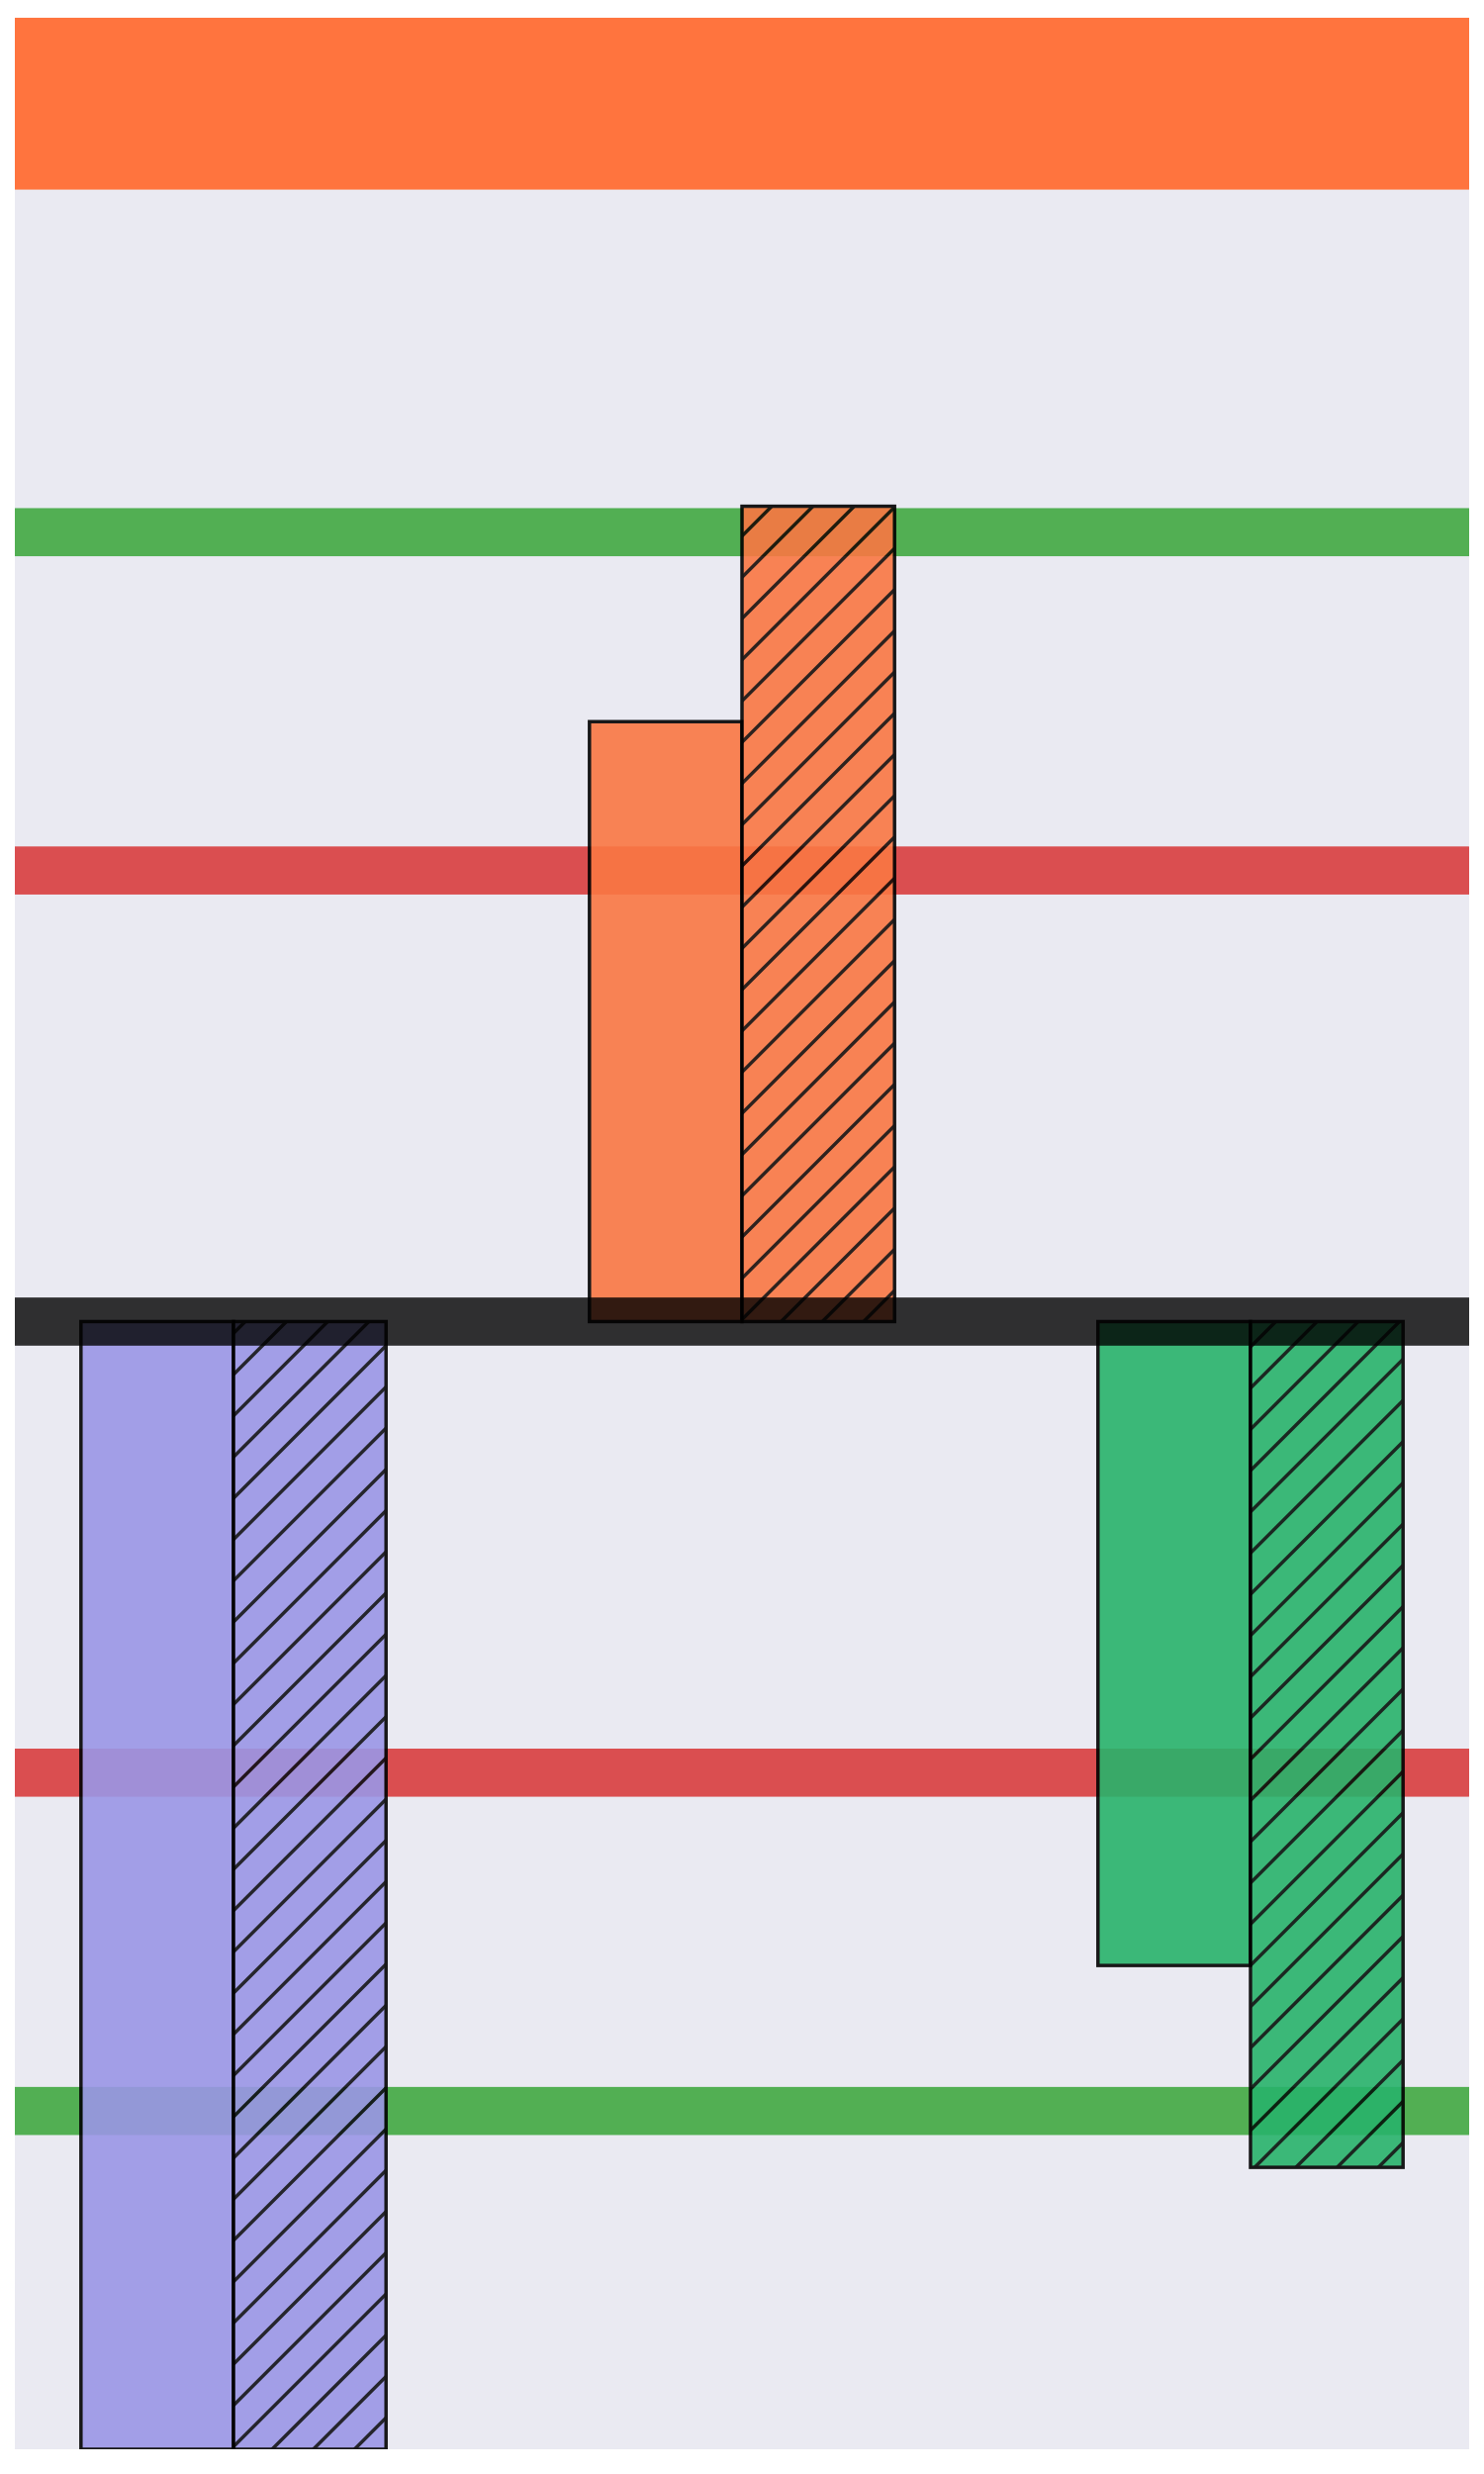
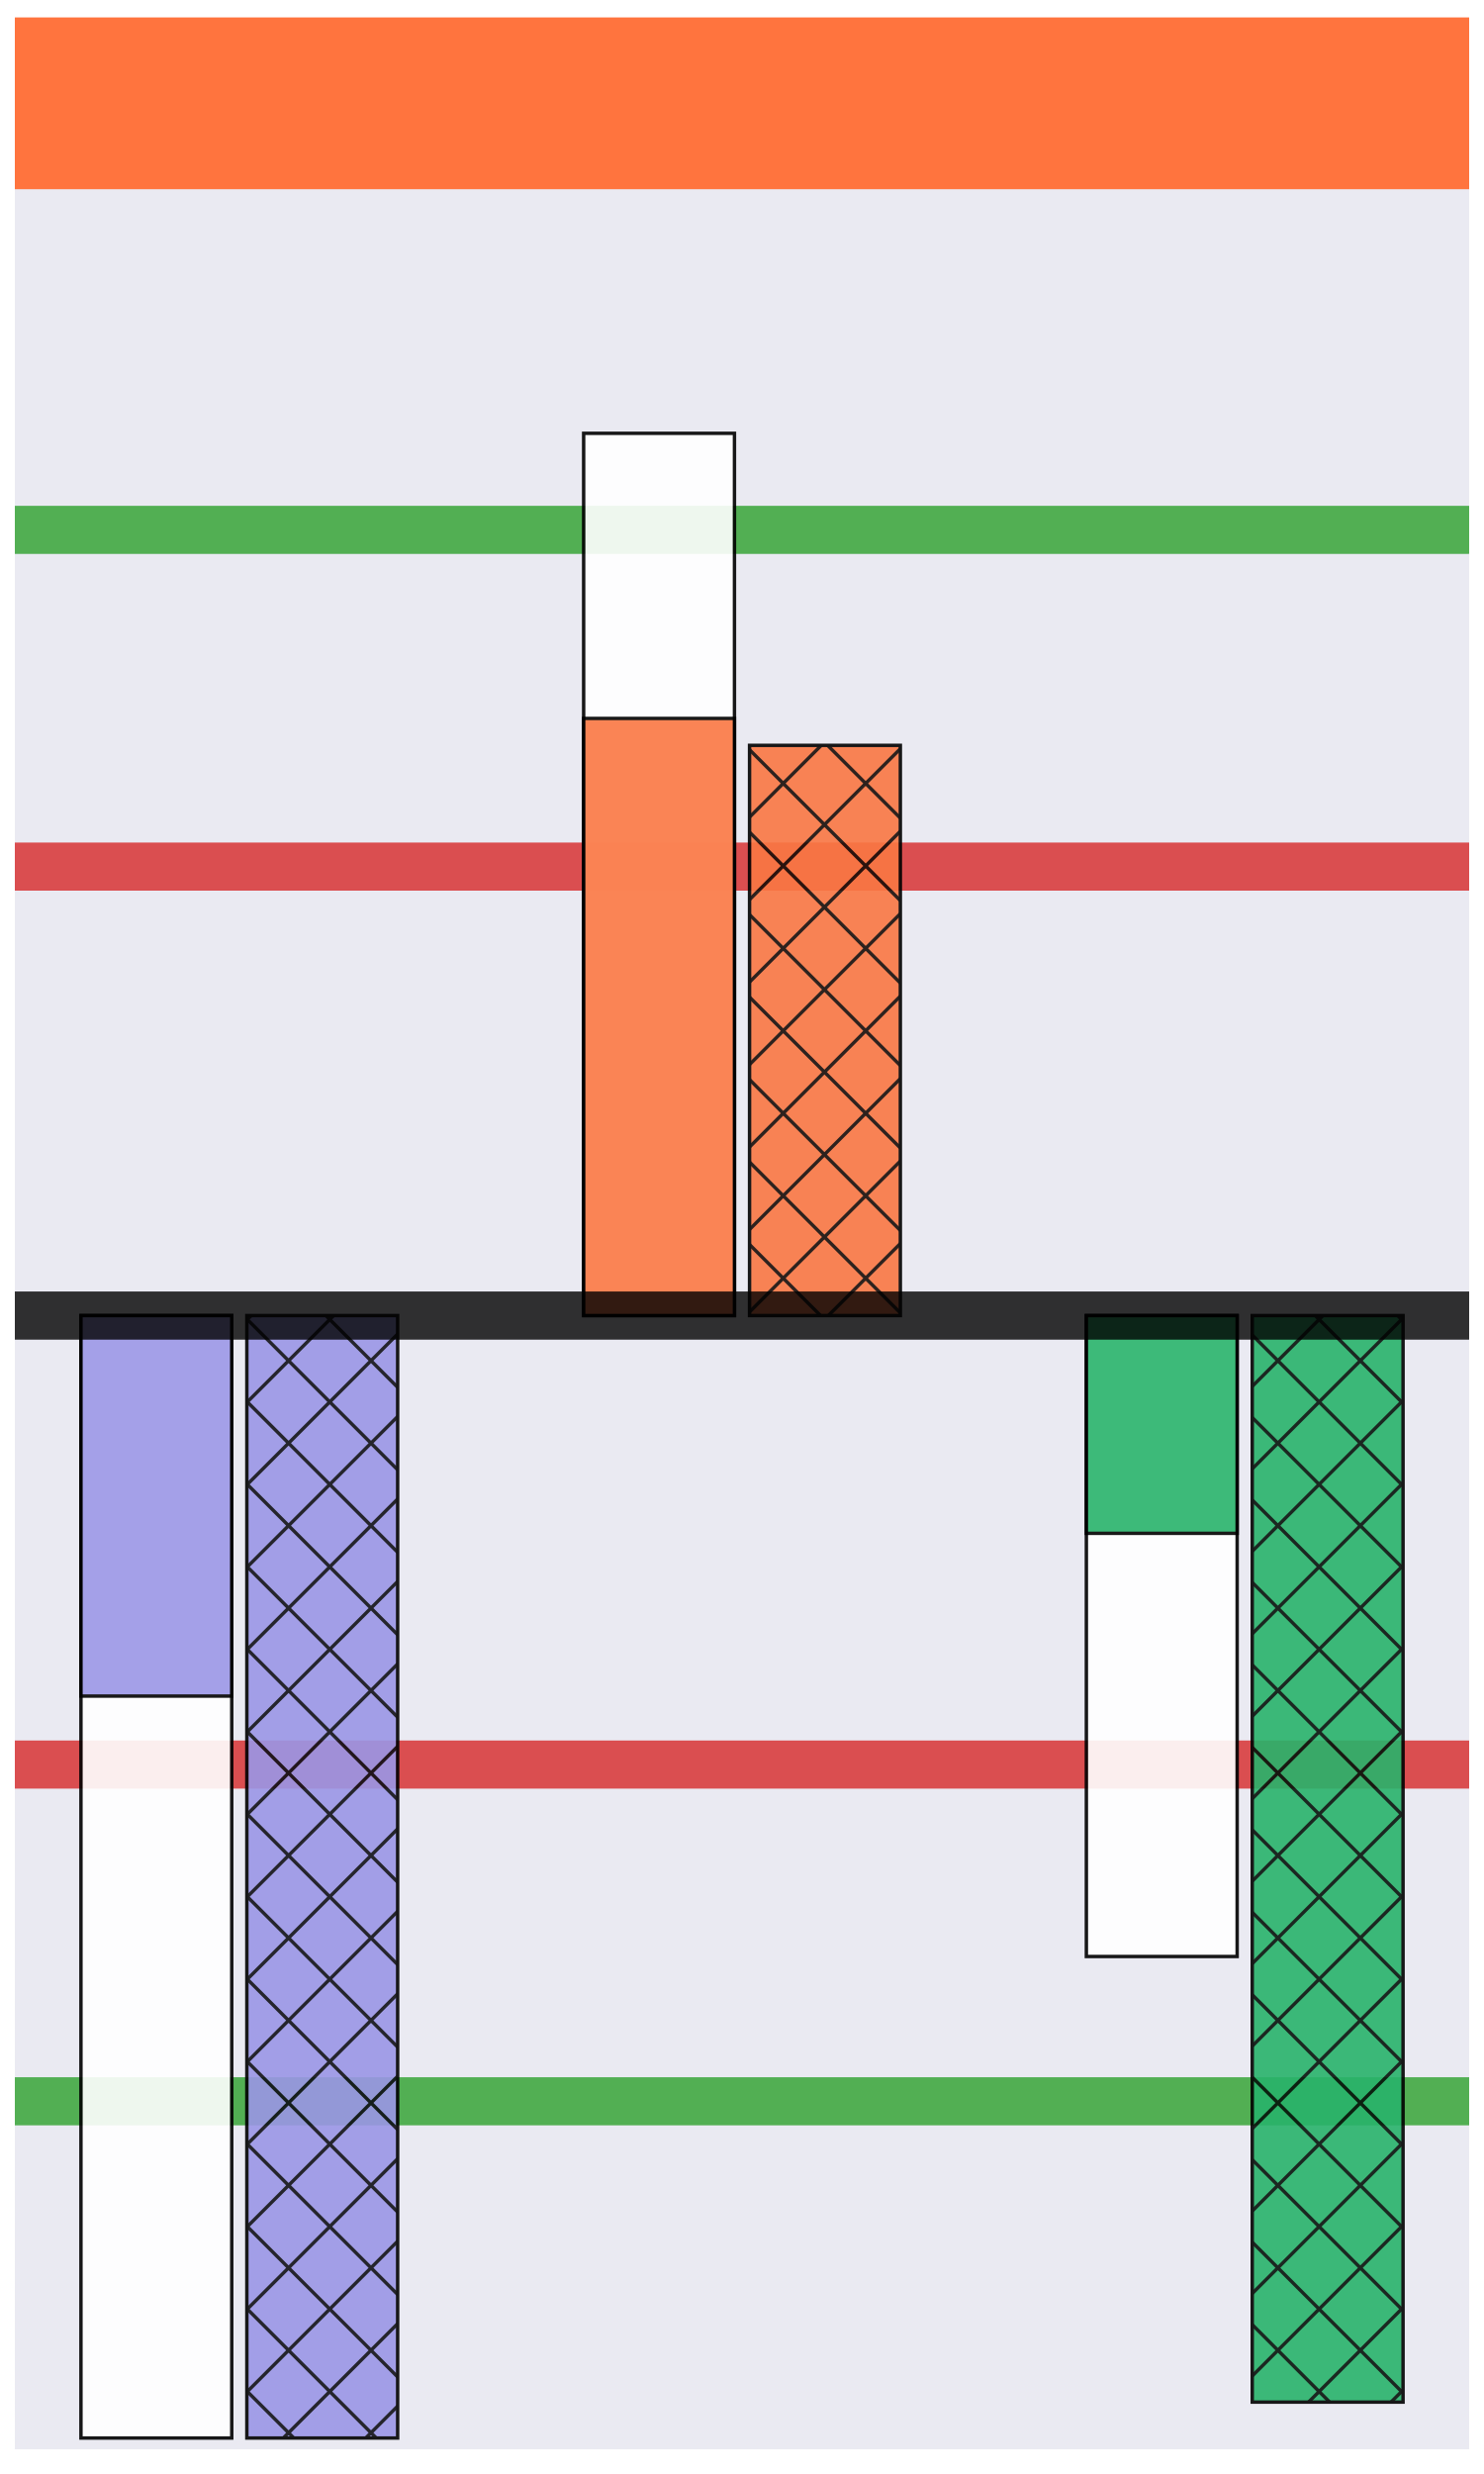
<svg xmlns="http://www.w3.org/2000/svg" width="432pt" height="720pt" viewBox="0 0 432 720" version="1.1">
  <defs>
    <style type="text/css">*{stroke-linejoin: round; stroke-linecap: butt}</style>
  </defs>
  <g id="figure_1">
    <g id="patch_1">
      <path d="M 0 720  L 432 720  L 432 0  L 0 0  z " style="fill: #ffffff" />
    </g>
    <g id="axes_1">
      <g id="patch_2">
        <path d="M 4.32 712.8  L 427.68 712.8  L 427.68 7.2  L 4.32 7.2  z " style="fill: #eaeaf2" />
      </g>
      <g id="matplotlib.axis_1" />
      <g id="matplotlib.axis_2" />
      <g id="line2d_1">
-         <path d="M 4.32 30.173  L 427.68 30.173  " style="fill: none; stroke: #ff743e; stroke-width: 50" />
+         <path d="M 4.32 30.067  L 427.68 30.067  " style="fill: none; stroke: #ff743e; stroke-width: 50" />
      </g>
      <g id="line2d_2">
-         <path d="M 4.32 154.884  L 427.68 154.884  " clip-path="url(#p6079953d3b)" style="fill: none; stroke: #2ca02c; stroke-opacity: 0.8; stroke-width: 14; stroke-linecap: round" />
+         <path d="M 4.32 154.2  L 427.68 154.2  " clip-path="url(#p50d97553d6)" style="fill: none; stroke: #2ca02c; stroke-opacity: 0.8; stroke-width: 14; stroke-linecap: round" />
      </g>
      <g id="line2d_3">
-         <path d="M 4.32 253.34  L 427.68 253.34  " clip-path="url(#p6079953d3b)" style="fill: none; stroke: #d62728; stroke-opacity: 0.8; stroke-width: 14; stroke-linecap: round" />
+         <path d="M 4.32 252.2  L 427.68 252.2  " clip-path="url(#p50d97553d6)" style="fill: none; stroke: #d62728; stroke-opacity: 0.8; stroke-width: 14; stroke-linecap: round" />
      </g>
      <g id="line2d_4">
-         <path d="M 4.32 614.344  L 427.68 614.344  " clip-path="url(#p6079953d3b)" style="fill: none; stroke: #2ca02c; stroke-opacity: 0.8; stroke-width: 14; stroke-linecap: round" />
+         <path d="M 4.32 611.533  L 427.68 611.533  " clip-path="url(#p50d97553d6)" style="fill: none; stroke: #2ca02c; stroke-opacity: 0.8; stroke-width: 14; stroke-linecap: round" />
      </g>
      <g id="line2d_5">
-         <path d="M 4.32 515.888  L 427.68 515.888  " clip-path="url(#p6079953d3b)" style="fill: none; stroke: #d62728; stroke-opacity: 0.8; stroke-width: 14; stroke-linecap: round" />
+         <path d="M 4.32 513.533  L 427.68 513.533  " clip-path="url(#p50d97553d6)" style="fill: none; stroke: #d62728; stroke-opacity: 0.8; stroke-width: 14; stroke-linecap: round" />
      </g>
      <g id="patch_3">
        <path d="M 4.32 712.8  L 4.32 7.2  " style="fill: none" />
      </g>
      <g id="patch_4">
        <path d="M 427.68 712.8  L 427.68 7.2  " style="fill: none" />
      </g>
      <g id="patch_5">
        <path d="M 4.32 712.8  L 427.68 712.8  " style="fill: none" />
      </g>
      <g id="patch_6">
        <path d="M 4.32 7.2  L 427.68 7.2  " style="fill: none" />
      </g>
      <g id="patch_7">
-         <path d="M 23.564 384.614  L 67.972 384.614  L 67.972 712.8  L 23.564 712.8  z " clip-path="url(#p6079953d3b)" style="fill: #9a96e5; opacity: 0.9; stroke: #000000; stroke-linejoin: miter" />
+         <path d="M 23.564 382.867  L 67.465 382.867  L 67.465 709.533  L 23.564 709.533  z " clip-path="url(#p50d97553d6)" style="fill: #ffffff; opacity: 0.9; stroke: #000000; stroke-linejoin: miter" />
      </g>
      <g id="patch_8">
-         <path d="M 67.972 384.614  L 112.38 384.614  L 112.38 712.8  L 67.972 712.8  z " clip-path="url(#p6079953d3b)" style="fill: url(#hc8b5667722); opacity: 0.9; stroke: #000000; stroke-linejoin: miter" />
+         <path d="M 169.903 382.867  L 213.805 382.867  L 213.805 126.107  L 169.903 126.107  z " clip-path="url(#p50d97553d6)" style="fill: #ffffff; opacity: 0.9; stroke: #000000; stroke-linejoin: miter" />
      </g>
      <g id="patch_9">
-         <path d="M 171.592 384.614  L 216 384.614  L 216 210.019  L 171.592 210.019  z " clip-path="url(#p6079953d3b)" style="fill: #f97743; opacity: 0.9; stroke: #000000; stroke-linejoin: miter" />
+         <path d="M 316.243 382.867  L 360.144 382.867  L 360.144 569.393  L 316.243 569.393  z " clip-path="url(#p50d97553d6)" style="fill: #ffffff; opacity: 0.9; stroke: #000000; stroke-linejoin: miter" />
      </g>
      <g id="patch_10">
-         <path d="M 216 384.614  L 260.408 384.614  L 260.408 147.335  L 216 147.335  z " clip-path="url(#p6079953d3b)" style="fill: url(#hb2fa3b93b4); opacity: 0.9; stroke: #000000; stroke-linejoin: miter" />
+         <path d="M 23.564 382.867  L 67.465 382.867  L 67.465 493.607  L 23.564 493.607  z " clip-path="url(#p50d97553d6)" style="fill: #9a96e5; opacity: 0.9; stroke: #000000; stroke-linejoin: miter" />
      </g>
      <g id="patch_11">
-         <path d="M 319.62 384.614  L 364.028 384.614  L 364.028 572.008  L 319.62 572.008  z " clip-path="url(#p6079953d3b)" style="fill: #28b36a; opacity: 0.9; stroke: #000000; stroke-linejoin: miter" />
+         <path d="M 71.856 382.867  L 115.757 382.867  L 115.757 709.533  L 71.856 709.533  z " clip-path="url(#p50d97553d6)" style="fill: url(#h1bc33b1948); opacity: 0.9; stroke: #000000; stroke-linejoin: miter" />
      </g>
      <g id="patch_12">
-         <path d="M 364.028 384.614  L 408.436 384.614  L 408.436 630.753  L 364.028 630.753  z " clip-path="url(#p6079953d3b)" style="fill: url(#hc4e2772e85); opacity: 0.9; stroke: #000000; stroke-linejoin: miter" />
+         <path d="M 169.903 382.867  L 213.805 382.867  L 213.805 209.08  L 169.903 209.08  z " clip-path="url(#p50d97553d6)" style="fill: #f97743; opacity: 0.9; stroke: #000000; stroke-linejoin: miter" />
+       </g>
+       <g id="patch_13">
+         <path d="M 218.195 382.867  L 262.097 382.867  L 262.097 216.92  L 218.195 216.92  z " clip-path="url(#p50d97553d6)" style="fill: url(#h453e07f690); opacity: 0.9; stroke: #000000; stroke-linejoin: miter" />
+       </g>
+       <g id="patch_14">
+         <path d="M 316.243 382.867  L 360.144 382.867  L 360.144 446.24  L 316.243 446.24  z " clip-path="url(#p50d97553d6)" style="fill: #28b36a; opacity: 0.9; stroke: #000000; stroke-linejoin: miter" />
+       </g>
+       <g id="patch_15">
+         <path d="M 364.535 382.867  L 408.436 382.867  L 408.436 699.08  L 364.535 699.08  z " clip-path="url(#p50d97553d6)" style="fill: url(#ha177b97c71); opacity: 0.9; stroke: #000000; stroke-linejoin: miter" />
      </g>
      <g id="line2d_6">
-         <path d="M 4.32 384.614  L 427.68 384.614  " clip-path="url(#p6079953d3b)" style="fill: none; stroke: #000000; stroke-opacity: 0.8; stroke-width: 14; stroke-linecap: round" />
+         <path d="M 4.32 382.867  L 427.68 382.867  " clip-path="url(#p50d97553d6)" style="fill: none; stroke: #000000; stroke-opacity: 0.8; stroke-width: 14; stroke-linecap: round" />
      </g>
    </g>
  </g>
  <defs>
-     <clipPath id="p6079953d3b">
+     <clipPath id="p50d97553d6">
      <rect x="4.32" y="7.2" width="423.36" height="705.6" />
    </clipPath>
  </defs>
  <defs>
-     <pattern id="hc8b5667722" patternUnits="userSpaceOnUse" x="0" y="0" width="72" height="72">
+     <pattern id="h1bc33b1948" patternUnits="userSpaceOnUse" x="0" y="0" width="72" height="72">
      <rect x="0" y="0" width="73" height="73" fill="#9a96e5" />
-       <path d="M -36 36  L 36 -36  M -30 42  L 42 -30  M -24 48  L 48 -24  M -18 54  L 54 -18  M -12 60  L 60 -12  M -6 66  L 66 -6  M 0 72  L 72 0  M 6 78  L 78 6  M 12 84  L 84 12  M 18 90  L 90 18  M 24 96  L 96 24  M 30 102  L 102 30  M 36 108  L 108 36  " style="fill: #000000; stroke: #000000; stroke-width: 1.0; stroke-linecap: butt; stroke-linejoin: miter; stroke-opacity: 0.9" />
+       <path d="M -36 36  L 36 -36  M -24 48  L 48 -24  M -12 60  L 60 -12  M 0 72  L 72 0  M 12 84  L 84 12  M 24 96  L 96 24  M 36 108  L 108 36  M -36 36  L 36 108  M -24 24  L 48 96  M -12 12  L 60 84  M 0 0  L 72 72  M 12 -12  L 84 60  M 24 -24  L 96 48  M 36 -36  L 108 36  " style="fill: #000000; stroke: #000000; stroke-width: 1.0; stroke-linecap: butt; stroke-linejoin: miter; stroke-opacity: 0.9" />
    </pattern>
-     <pattern id="hb2fa3b93b4" patternUnits="userSpaceOnUse" x="0" y="0" width="72" height="72">
+     <pattern id="h453e07f690" patternUnits="userSpaceOnUse" x="0" y="0" width="72" height="72">
      <rect x="0" y="0" width="73" height="73" fill="#f97743" />
-       <path d="M -36 36  L 36 -36  M -30 42  L 42 -30  M -24 48  L 48 -24  M -18 54  L 54 -18  M -12 60  L 60 -12  M -6 66  L 66 -6  M 0 72  L 72 0  M 6 78  L 78 6  M 12 84  L 84 12  M 18 90  L 90 18  M 24 96  L 96 24  M 30 102  L 102 30  M 36 108  L 108 36  " style="fill: #000000; stroke: #000000; stroke-width: 1.0; stroke-linecap: butt; stroke-linejoin: miter; stroke-opacity: 0.9" />
+       <path d="M -36 36  L 36 -36  M -24 48  L 48 -24  M -12 60  L 60 -12  M 0 72  L 72 0  M 12 84  L 84 12  M 24 96  L 96 24  M 36 108  L 108 36  M -36 36  L 36 108  M -24 24  L 48 96  M -12 12  L 60 84  M 0 0  L 72 72  M 12 -12  L 84 60  M 24 -24  L 96 48  M 36 -36  L 108 36  " style="fill: #000000; stroke: #000000; stroke-width: 1.0; stroke-linecap: butt; stroke-linejoin: miter; stroke-opacity: 0.9" />
    </pattern>
-     <pattern id="hc4e2772e85" patternUnits="userSpaceOnUse" x="0" y="0" width="72" height="72">
+     <pattern id="ha177b97c71" patternUnits="userSpaceOnUse" x="0" y="0" width="72" height="72">
      <rect x="0" y="0" width="73" height="73" fill="#28b36a" />
-       <path d="M -36 36  L 36 -36  M -30 42  L 42 -30  M -24 48  L 48 -24  M -18 54  L 54 -18  M -12 60  L 60 -12  M -6 66  L 66 -6  M 0 72  L 72 0  M 6 78  L 78 6  M 12 84  L 84 12  M 18 90  L 90 18  M 24 96  L 96 24  M 30 102  L 102 30  M 36 108  L 108 36  " style="fill: #000000; stroke: #000000; stroke-width: 1.0; stroke-linecap: butt; stroke-linejoin: miter; stroke-opacity: 0.9" />
+       <path d="M -36 36  L 36 -36  M -24 48  L 48 -24  M -12 60  L 60 -12  M 0 72  L 72 0  M 12 84  L 84 12  M 24 96  L 96 24  M 36 108  L 108 36  M -36 36  L 36 108  M -24 24  L 48 96  M -12 12  L 60 84  M 0 0  L 72 72  M 12 -12  L 84 60  M 24 -24  L 96 48  M 36 -36  L 108 36  " style="fill: #000000; stroke: #000000; stroke-width: 1.0; stroke-linecap: butt; stroke-linejoin: miter; stroke-opacity: 0.9" />
    </pattern>
  </defs>
</svg>
